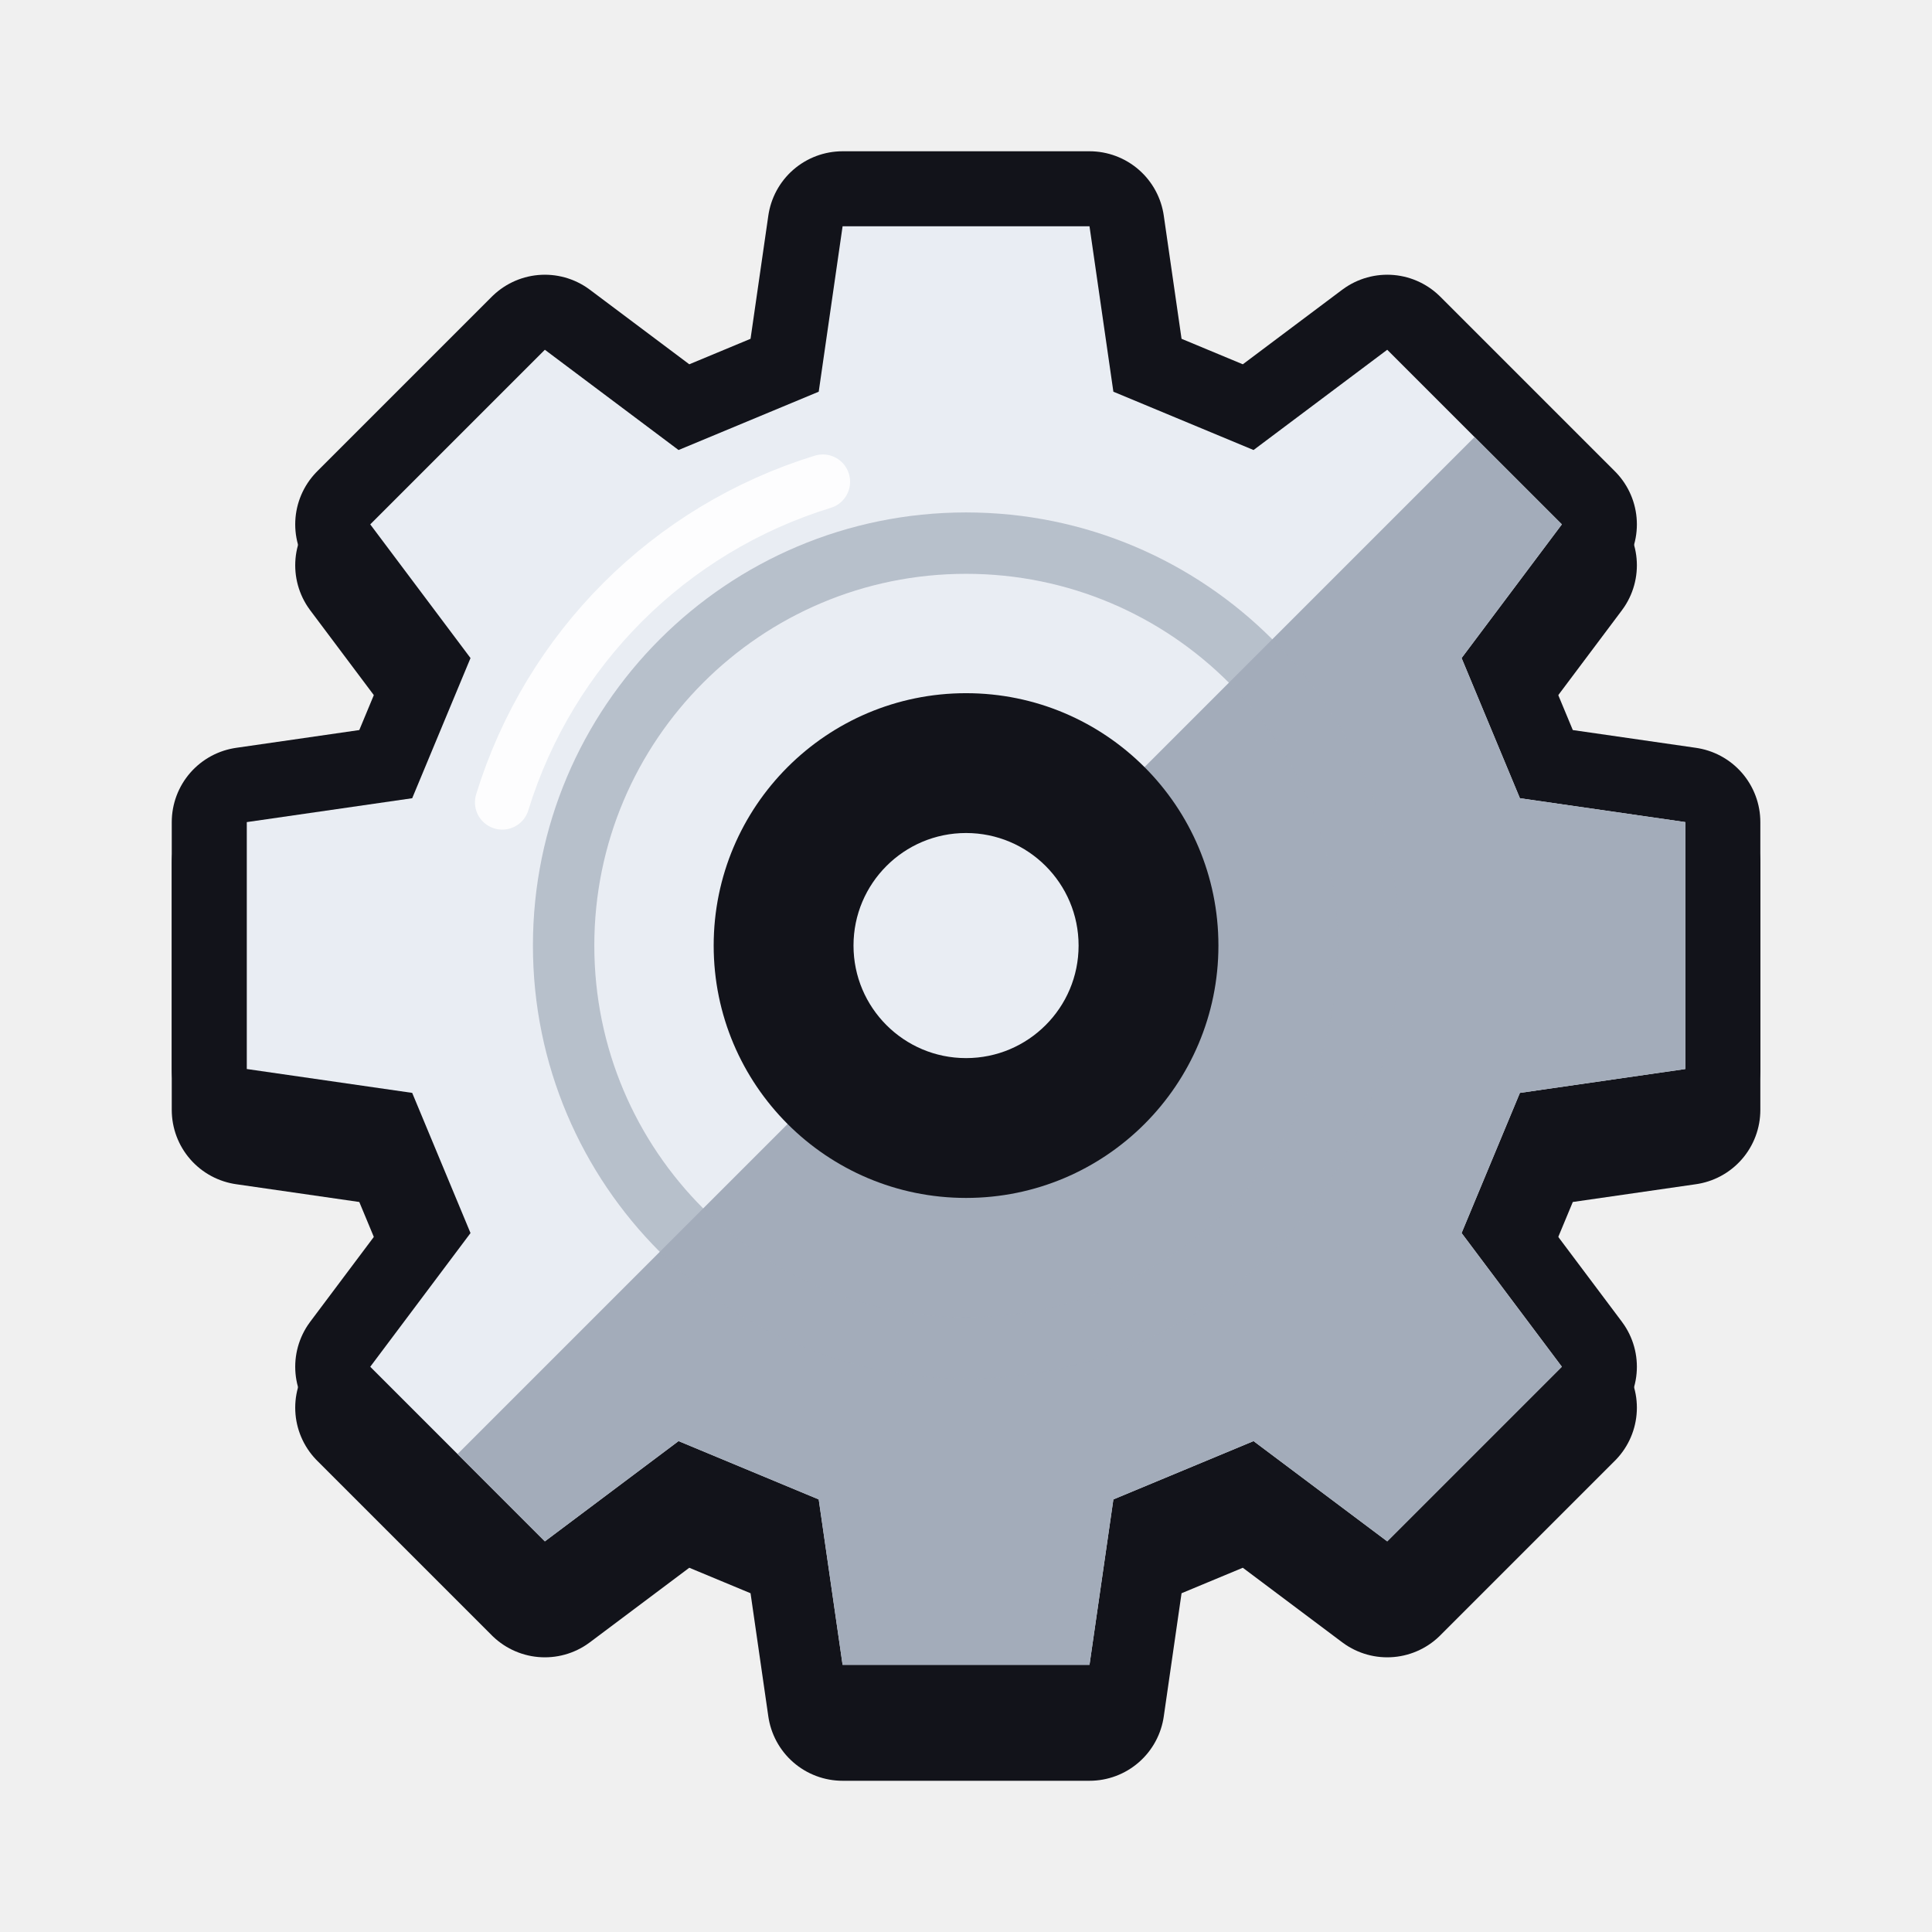
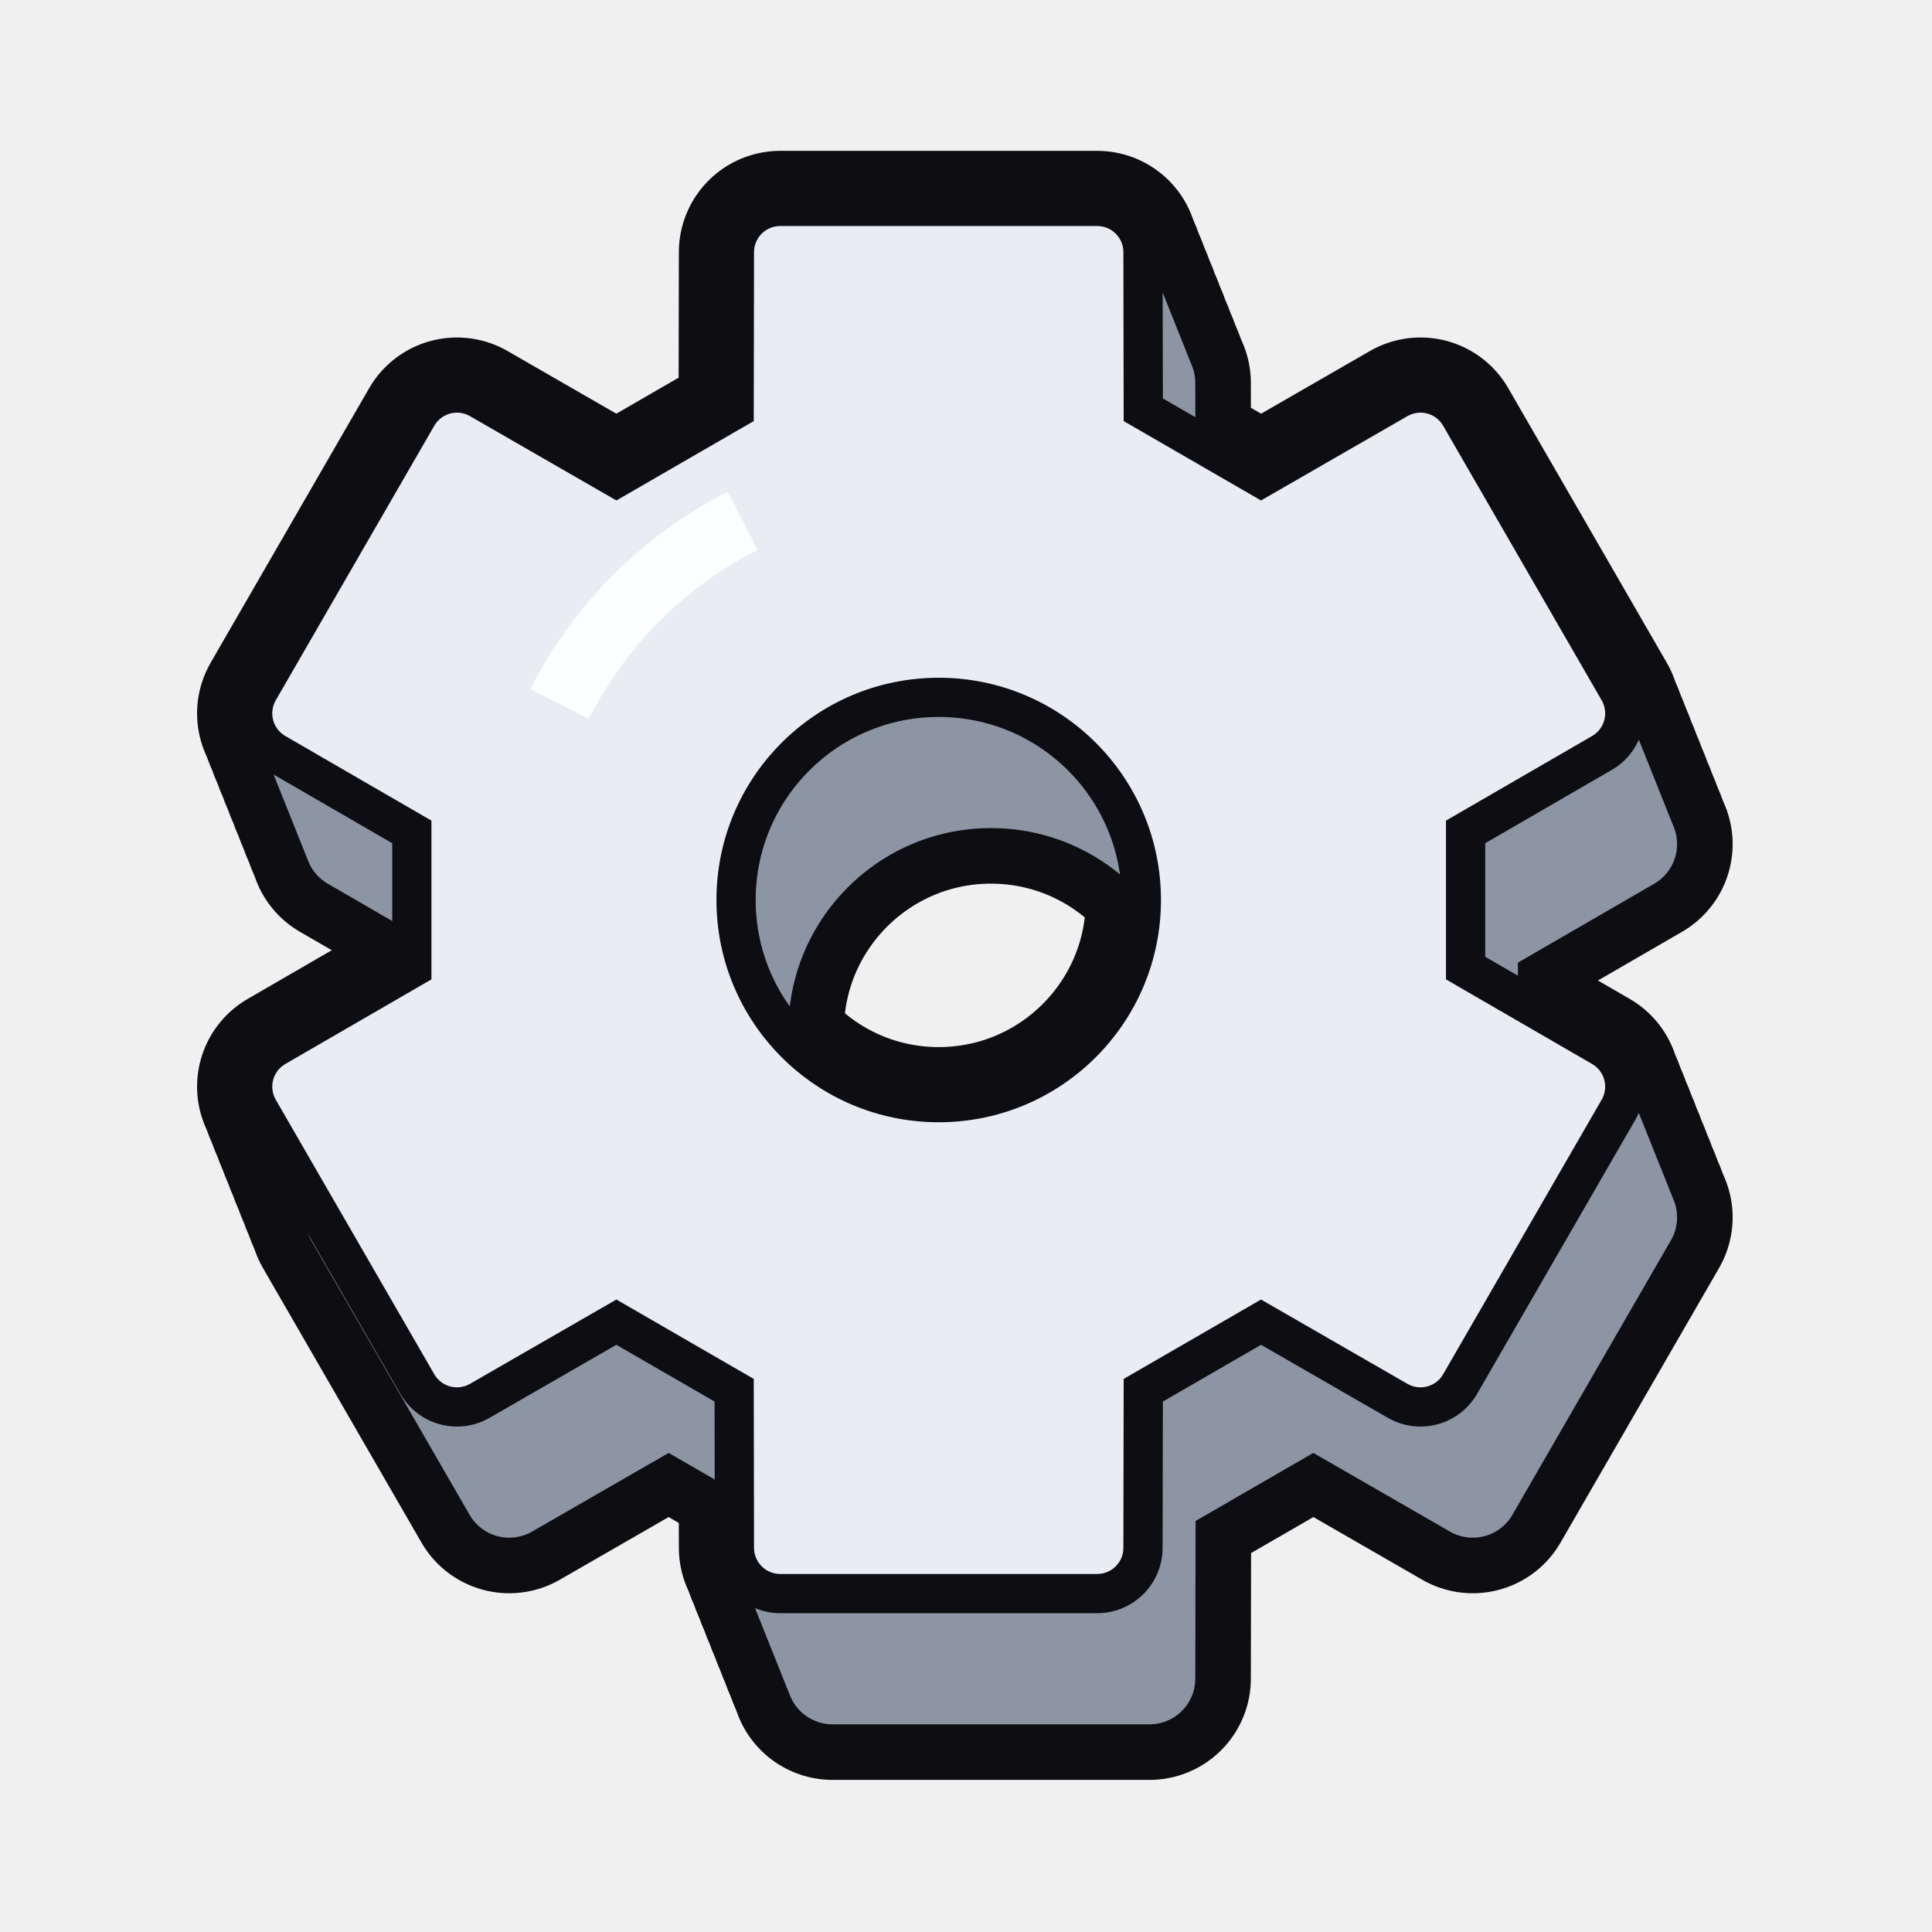
<svg xmlns="http://www.w3.org/2000/svg" viewBox="0 0 512 512" width="512" height="512">
-   <g id="fit" transform="translate(24.64 19.21) scale(0.9038)">
-     <g fill="#12131A" stroke="#12131A" stroke-width="44" stroke-linejoin="round" stroke-linecap="round">
-       <g transform="translate(0 12)">
-         <path d="M212.8 93.6 L219.8 45.1 L292.2 45.1 L299.2 93.6 L340.3 110.7 L379.5 81.3 L430.7 132.5 L401.3 171.7 L418.4 212.8 L466.9 219.8 L466.9 292.2 L418.4 299.2 L401.3 340.3 L430.7 379.5 L379.5 430.7 L340.3 401.3 L299.2 418.4 L292.2 466.9 L219.8 466.9 L212.8 418.4 L171.7 401.3 L132.5 430.7 L81.3 379.5 L110.7 340.3 L93.6 299.2 L45.1 292.2 L45.1 219.8 L93.6 212.8 L110.7 171.7 L81.3 132.5 L132.5 81.3 L171.7 110.7 Z" />
+   <g id="fit" transform="translate(-35.52 -38.85) scale(1.1105)">
+     <g transform="translate(256 256) scale(0.78) translate(-256 -256)">
+       <g transform="translate(0.0 0)">
+         <path d="M207.4 106.1 L207.5 49.8 L304.5 49.8 L304.6 106.1 L354.6 135.0 L403.4 106.9 L451.9 190.9 L403.2 219.1 L403.2 276.9 L451.9 305.1 L403.4 389.1 L354.6 361.0 L304.6 389.9 L304.5 446.2 L207.5 446.2 L207.4 389.9 L157.4 361.0 L108.6 389.1 L60.1 305.1 L108.8 276.9 L108.8 219.1 L60.1 190.9 L108.6 106.9 L157.4 135.0 Z M180 248 A76 76 0 1 0 332 248 A76 76 0 1 0 180 248 Z" fill="#0E0E12" fill-rule="evenodd" stroke="#0E0E12" stroke-width="62" stroke-linejoin="round" />
      </g>
-       <path d="M212.8 93.6 L219.8 45.1 L292.2 45.1 L299.2 93.6 L340.3 110.7 L379.5 81.3 L430.7 132.5 L401.3 171.7 L418.4 212.8 L466.9 219.8 L466.9 292.2 L418.4 299.2 L401.3 340.3 L430.7 379.5 L379.5 430.7 L340.3 401.3 L299.2 418.4 L292.2 466.9 L219.8 466.9 L212.8 418.4 L171.7 401.3 L132.5 430.7 L81.3 379.5 L110.7 340.3 L93.6 299.2 L45.1 292.2 L45.1 219.8 L93.6 212.8 L110.7 171.7 L81.3 132.5 L132.5 81.3 L171.7 110.7 Z" />
+       <g transform="translate(1.6 4)">
+         <path d="M207.4 106.1 L207.5 49.8 L304.5 49.8 L304.6 106.1 L354.6 135.0 L403.4 106.9 L451.9 190.9 L403.2 219.1 L403.2 276.9 L451.9 305.1 L403.4 389.1 L354.6 361.0 L304.6 389.9 L304.5 446.2 L207.5 446.2 L207.4 389.9 L157.4 361.0 L108.6 389.1 L60.1 305.1 L108.8 276.9 L108.8 219.1 L60.1 190.9 L108.6 106.9 L157.4 135.0 Z M180 248 A76 76 0 1 0 332 248 A76 76 0 1 0 180 248 Z" fill="#0E0E12" fill-rule="evenodd" stroke="#0E0E12" stroke-width="62" stroke-linejoin="round" />
+       </g>
+       <g transform="translate(3.2 8)">
+         <path d="M207.4 106.1 L207.5 49.8 L304.5 49.8 L304.6 106.1 L354.6 135.0 L403.4 106.9 L451.9 190.9 L403.2 219.1 L403.2 276.9 L451.9 305.1 L403.4 389.1 L354.6 361.0 L304.6 389.9 L304.5 446.2 L207.5 446.2 L207.4 389.9 L157.4 361.0 L108.6 389.1 L60.1 305.1 L108.8 276.9 L108.8 219.1 L60.1 190.9 L108.6 106.9 L157.4 135.0 Z M180 248 A76 76 0 1 0 332 248 A76 76 0 1 0 180 248 Z" fill="#0E0E12" fill-rule="evenodd" stroke="#0E0E12" stroke-width="62" stroke-linejoin="round" />
+       </g>
+       <g transform="translate(4.8 12)">
+         <path d="M207.4 106.1 L207.5 49.8 L304.5 49.8 L304.6 106.1 L354.6 135.0 L403.4 106.9 L451.9 190.9 L403.2 219.1 L403.2 276.9 L451.9 305.1 L403.4 389.1 L354.6 361.0 L304.6 389.9 L304.5 446.2 L207.5 446.2 L207.4 389.9 L157.4 361.0 L108.6 389.1 L60.1 305.1 L108.8 276.9 L108.8 219.1 L60.1 190.9 L108.6 106.9 L157.4 135.0 Z M180 248 A76 76 0 1 0 332 248 A76 76 0 1 0 180 248 Z" fill="#0E0E12" fill-rule="evenodd" stroke="#0E0E12" stroke-width="62" stroke-linejoin="round" />
+       </g>
+       <g transform="translate(6.4 16)">
+         <path d="M207.4 106.1 L207.5 49.8 L304.5 49.8 L304.6 106.1 L354.6 135.0 L403.4 106.9 L451.9 190.9 L403.2 219.1 L403.2 276.9 L451.9 305.1 L403.4 389.1 L354.6 361.0 L304.6 389.9 L304.5 446.2 L207.5 446.2 L207.4 389.9 L157.4 361.0 L108.6 389.1 L60.1 305.1 L108.8 276.9 L108.8 219.1 L60.1 190.9 L108.6 106.9 L157.4 135.0 Z M180 248 A76 76 0 1 0 332 248 A76 76 0 1 0 180 248 Z" fill="#0E0E12" fill-rule="evenodd" stroke="#0E0E12" stroke-width="62" stroke-linejoin="round" />
+       </g>
+       <g transform="translate(8.0 20)">
+         <path d="M207.4 106.1 L207.5 49.8 L304.5 49.8 L304.6 106.1 L354.6 135.0 L403.4 106.9 L451.9 190.9 L403.2 219.1 L403.2 276.9 L451.9 305.1 L403.4 389.1 L354.6 361.0 L304.6 389.9 L304.5 446.2 L207.5 446.2 L207.4 389.9 L157.4 361.0 L108.6 389.1 L60.1 305.1 L108.8 276.9 L108.8 219.1 L60.1 190.9 L108.6 106.9 L157.4 135.0 Z M180 248 A76 76 0 1 0 332 248 A76 76 0 1 0 180 248 Z" fill="#0E0E12" fill-rule="evenodd" stroke="#0E0E12" stroke-width="62" stroke-linejoin="round" />
+       </g>
+       <g transform="translate(9.6 24)">
+         <path d="M207.4 106.1 L207.5 49.8 L304.5 49.8 L304.6 106.1 L354.6 135.0 L403.4 106.9 L451.9 190.9 L403.2 219.1 L403.2 276.9 L451.9 305.1 L403.4 389.1 L354.6 361.0 L304.6 389.9 L304.5 446.2 L207.5 446.2 L207.4 389.9 L157.4 361.0 L108.6 389.1 L60.1 305.1 L108.8 276.9 L108.8 219.1 L60.1 190.9 L108.6 106.9 L157.4 135.0 Z M180 248 A76 76 0 1 0 332 248 A76 76 0 1 0 180 248 Z" fill="#0E0E12" fill-rule="evenodd" stroke="#0E0E12" stroke-width="62" stroke-linejoin="round" />
+       </g>
+       <g transform="translate(11.2 28)">
+         <path d="M207.4 106.1 L207.5 49.8 L304.5 49.8 L304.6 106.1 L354.6 135.0 L403.4 106.9 L451.9 190.9 L403.2 219.1 L403.2 276.9 L451.9 305.1 L403.4 389.1 L354.6 361.0 L304.6 389.9 L304.5 446.2 L207.5 446.2 L207.4 389.9 L157.4 361.0 L108.6 389.1 L60.1 305.1 L108.8 276.9 L108.8 219.1 L60.1 190.9 L108.6 106.9 L157.4 135.0 Z M180 248 A76 76 0 1 0 332 248 A76 76 0 1 0 180 248 Z" fill="#0E0E12" fill-rule="evenodd" stroke="#0E0E12" stroke-width="62" stroke-linejoin="round" />
+       </g>
+       <g transform="translate(12.8 32)">
+         <path d="M207.4 106.1 L207.5 49.8 L304.5 49.8 L304.6 106.1 L354.6 135.0 L403.4 106.9 L451.9 190.9 L403.2 219.1 L403.2 276.9 L451.9 305.1 L403.4 389.1 L354.6 361.0 L304.6 389.9 L304.5 446.2 L207.5 446.2 L207.4 389.9 L157.4 361.0 L108.6 389.1 L60.1 305.1 L108.8 276.9 L108.8 219.1 L60.1 190.9 L108.6 106.9 L157.4 135.0 Z M180 248 A76 76 0 1 0 332 248 A76 76 0 1 0 180 248 Z" fill="#0E0E12" fill-rule="evenodd" stroke="#0E0E12" stroke-width="62" stroke-linejoin="round" />
+       </g>
+       <g transform="translate(14.4 36)">
+         <path d="M207.4 106.1 L207.5 49.8 L304.5 49.8 L304.6 106.1 L354.6 135.0 L403.4 106.9 L451.9 190.9 L403.2 219.1 L403.2 276.9 L451.9 305.1 L403.4 389.1 L354.6 361.0 L304.6 389.9 L304.5 446.2 L207.5 446.2 L207.4 389.9 L157.4 361.0 L108.6 389.1 L60.1 305.1 L108.8 276.9 L108.8 219.1 L60.1 190.9 L108.6 106.9 L157.4 135.0 Z M180 248 A76 76 0 1 0 332 248 A76 76 0 1 0 180 248 Z" fill="#0E0E12" fill-rule="evenodd" stroke="#0E0E12" stroke-width="62" stroke-linejoin="round" />
+       </g>
+       <g transform="translate(16.0 40)">
+         <path d="M207.4 106.1 L207.5 49.8 L304.5 49.8 L304.6 106.1 L354.6 135.0 L403.4 106.9 L451.9 190.9 L403.2 219.1 L403.2 276.9 L451.9 305.1 L403.4 389.1 L354.6 361.0 L304.6 389.9 L304.5 446.2 L207.5 446.2 L207.4 389.9 L157.4 361.0 L108.6 389.1 L60.1 305.1 L108.8 276.9 L108.8 219.1 L60.1 190.9 L108.6 106.9 L157.4 135.0 Z M180 248 A76 76 0 1 0 332 248 A76 76 0 1 0 180 248 Z" fill="#0E0E12" fill-rule="evenodd" stroke="#0E0E12" stroke-width="62" stroke-linejoin="round" />
+       </g>
+       <g transform="translate(16.0 40)">
+         <path d="M207.4 106.1 L207.5 49.8 L304.5 49.8 L304.6 106.1 L354.6 135.0 L403.4 106.9 L451.9 190.9 L403.2 219.1 L403.2 276.9 L451.9 305.1 L403.4 389.1 L354.6 361.0 L304.6 389.9 L304.5 446.2 L207.5 446.2 L207.4 389.9 L157.4 361.0 L108.6 389.1 L60.1 305.1 L108.8 276.9 L108.8 219.1 L60.1 190.9 L108.6 106.9 L157.4 135.0 Z M180 248 A76 76 0 1 0 332 248 A76 76 0 1 0 180 248 Z" fill="#8C95A4" fill-rule="evenodd" stroke="#8C95A4" stroke-width="28" stroke-linejoin="round" />
+       </g>
+       <g transform="translate(15.2 38)">
+         <path d="M207.4 106.1 L207.5 49.8 L304.5 49.8 L304.6 106.1 L354.6 135.0 L403.4 106.9 L451.9 190.9 L403.2 219.1 L403.2 276.9 L451.9 305.1 L403.4 389.1 L354.6 361.0 L304.6 389.9 L304.5 446.2 L207.5 446.2 L207.4 389.9 L157.4 361.0 L108.6 389.1 L60.1 305.1 L108.8 276.9 L108.8 219.1 L60.1 190.9 L108.6 106.9 L157.4 135.0 Z M180 248 A76 76 0 1 0 332 248 A76 76 0 1 0 180 248 Z" fill="#8C95A4" fill-rule="evenodd" stroke="#8C95A4" stroke-width="28" stroke-linejoin="round" />
+       </g>
+       <g transform="translate(14.4 36)">
+         <path d="M207.4 106.1 L207.5 49.8 L304.5 49.8 L304.6 106.1 L354.6 135.0 L403.4 106.9 L451.9 190.9 L403.2 219.1 L403.2 276.9 L451.9 305.1 L403.4 389.1 L354.6 361.0 L304.6 389.9 L304.5 446.2 L207.5 446.2 L207.4 389.9 L157.4 361.0 L108.6 389.1 L60.1 305.1 L108.8 276.9 L108.8 219.1 L60.1 190.9 L108.6 106.9 L157.4 135.0 Z M180 248 A76 76 0 1 0 332 248 A76 76 0 1 0 180 248 Z" fill="#8C95A4" fill-rule="evenodd" stroke="#8C95A4" stroke-width="28" stroke-linejoin="round" />
+       </g>
+       <g transform="translate(13.6 34)">
+         <path d="M207.4 106.1 L207.5 49.8 L304.5 49.8 L304.6 106.1 L354.6 135.0 L403.4 106.9 L451.9 190.9 L403.2 219.1 L403.2 276.9 L451.9 305.1 L403.4 389.1 L354.6 361.0 L304.6 389.9 L304.5 446.2 L207.5 446.2 L207.4 389.9 L157.4 361.0 L108.6 389.1 L60.1 305.1 L108.8 276.9 L108.8 219.1 L60.1 190.9 L108.6 106.9 L157.4 135.0 Z M180 248 A76 76 0 1 0 332 248 A76 76 0 1 0 180 248 Z" fill="#8C95A4" fill-rule="evenodd" stroke="#8C95A4" stroke-width="28" stroke-linejoin="round" />
+       </g>
+       <g transform="translate(12.8 32)">
+         <path d="M207.4 106.1 L207.5 49.8 L304.5 49.8 L304.6 106.1 L354.6 135.0 L403.4 106.9 L451.9 190.9 L403.2 219.1 L403.2 276.9 L451.9 305.1 L403.4 389.1 L354.6 361.0 L304.6 389.9 L304.5 446.2 L207.5 446.2 L207.4 389.9 L157.4 361.0 L108.6 389.1 L60.1 305.1 L108.8 276.9 L108.8 219.1 L60.1 190.9 L108.6 106.9 L157.4 135.0 Z M180 248 A76 76 0 1 0 332 248 A76 76 0 1 0 180 248 Z" fill="#8C95A4" fill-rule="evenodd" stroke="#8C95A4" stroke-width="28" stroke-linejoin="round" />
+       </g>
+       <g transform="translate(12.0 30)">
+         <path d="M207.4 106.1 L207.5 49.8 L304.5 49.8 L304.6 106.1 L354.6 135.0 L403.4 106.9 L451.9 190.9 L403.2 219.1 L403.2 276.9 L451.9 305.1 L403.4 389.1 L354.6 361.0 L304.6 389.9 L304.5 446.2 L207.5 446.2 L207.4 389.9 L157.4 361.0 L108.6 389.1 L60.1 305.1 L108.8 276.9 L108.8 219.1 L60.1 190.9 L108.6 106.9 L157.4 135.0 Z M180 248 A76 76 0 1 0 332 248 A76 76 0 1 0 180 248 Z" fill="#8C95A4" fill-rule="evenodd" stroke="#8C95A4" stroke-width="28" stroke-linejoin="round" />
+       </g>
+       <g transform="translate(11.2 28)">
+         <path d="M207.4 106.1 L207.5 49.8 L304.5 49.8 L304.6 106.1 L354.6 135.0 L403.4 106.9 L451.9 190.9 L403.2 219.1 L403.2 276.9 L451.9 305.1 L403.4 389.1 L354.6 361.0 L304.6 389.9 L304.5 446.2 L207.5 446.2 L207.4 389.9 L157.4 361.0 L108.6 389.1 L60.1 305.1 L108.8 276.9 L108.8 219.1 L60.1 190.9 L108.6 106.9 L157.4 135.0 Z M180 248 A76 76 0 1 0 332 248 A76 76 0 1 0 180 248 Z" fill="#8C95A4" fill-rule="evenodd" stroke="#8C95A4" stroke-width="28" stroke-linejoin="round" />
+       </g>
+       <g transform="translate(10.4 26)">
+         <path d="M207.4 106.1 L207.5 49.8 L304.5 49.8 L304.6 106.1 L354.6 135.0 L403.4 106.9 L451.9 190.9 L403.2 219.1 L403.2 276.9 L451.9 305.1 L403.4 389.1 L354.6 361.0 L304.6 389.9 L304.5 446.2 L207.5 446.2 L207.4 389.9 L157.4 361.0 L108.6 389.1 L60.1 305.1 L108.8 276.9 L108.8 219.1 L60.1 190.9 L108.6 106.9 L157.4 135.0 Z M180 248 A76 76 0 1 0 332 248 A76 76 0 1 0 180 248 Z" fill="#8C95A4" fill-rule="evenodd" stroke="#8C95A4" stroke-width="28" stroke-linejoin="round" />
+       </g>
+       <g transform="translate(9.6 24)">
+         <path d="M207.4 106.1 L207.5 49.8 L304.5 49.8 L304.6 106.1 L354.6 135.0 L403.4 106.9 L451.9 190.9 L403.2 219.1 L403.2 276.9 L451.9 305.1 L403.4 389.1 L354.6 361.0 L304.6 389.9 L304.5 446.2 L207.5 446.2 L207.4 389.9 L157.4 361.0 L108.6 389.1 L60.1 305.1 L108.8 276.9 L108.8 219.1 L60.1 190.9 L108.6 106.9 L157.4 135.0 Z M180 248 A76 76 0 1 0 332 248 A76 76 0 1 0 180 248 Z" fill="#8C95A4" fill-rule="evenodd" stroke="#8C95A4" stroke-width="28" stroke-linejoin="round" />
+       </g>
+       <g transform="translate(8.8 22)">
+         <path d="M207.4 106.1 L207.5 49.8 L304.5 49.8 L304.6 106.1 L354.6 135.0 L403.4 106.9 L451.9 190.9 L403.2 219.1 L403.2 276.9 L451.9 305.1 L403.4 389.1 L354.6 361.0 L304.6 389.9 L304.5 446.2 L207.5 446.2 L207.4 389.9 L157.4 361.0 L108.6 389.1 L60.1 305.1 L108.8 276.9 L108.8 219.1 L60.1 190.9 L108.6 106.9 L157.4 135.0 Z M180 248 A76 76 0 1 0 332 248 A76 76 0 1 0 180 248 Z" fill="#8C95A4" fill-rule="evenodd" stroke="#8C95A4" stroke-width="28" stroke-linejoin="round" />
+       </g>
+       <g transform="translate(8.0 20)">
+         <path d="M207.4 106.1 L207.5 49.8 L304.5 49.8 L304.6 106.1 L354.6 135.0 L403.4 106.9 L451.9 190.9 L403.2 219.1 L403.2 276.9 L451.9 305.1 L403.4 389.1 L354.6 361.0 L304.6 389.9 L304.5 446.2 L207.5 446.2 L207.4 389.9 L157.4 361.0 L108.6 389.1 L60.1 305.1 L108.8 276.9 L108.8 219.1 L60.1 190.9 L108.6 106.9 L157.4 135.0 Z M180 248 A76 76 0 1 0 332 248 A76 76 0 1 0 180 248 Z" fill="#8C95A4" fill-rule="evenodd" stroke="#8C95A4" stroke-width="28" stroke-linejoin="round" />
+       </g>
+       <g transform="translate(7.2 18)">
+         <path d="M207.4 106.1 L207.5 49.8 L304.5 49.8 L304.6 106.1 L354.6 135.0 L403.4 106.9 L451.9 190.9 L403.2 219.1 L403.2 276.9 L451.9 305.1 L403.4 389.1 L354.6 361.0 L304.6 389.9 L304.5 446.2 L207.5 446.2 L207.4 389.9 L157.4 361.0 L108.6 389.1 L60.1 305.1 L108.8 276.9 L108.8 219.1 L60.1 190.9 L108.6 106.9 L157.4 135.0 Z M180 248 A76 76 0 1 0 332 248 A76 76 0 1 0 180 248 Z" fill="#8C95A4" fill-rule="evenodd" stroke="#8C95A4" stroke-width="28" stroke-linejoin="round" />
+       </g>
+       <g transform="translate(6.4 16)">
+         <path d="M207.4 106.1 L207.5 49.8 L304.5 49.8 L304.6 106.1 L354.6 135.0 L403.4 106.9 L451.9 190.9 L403.2 219.1 L403.2 276.9 L451.9 305.1 L403.4 389.1 L354.6 361.0 L304.6 389.9 L304.5 446.2 L207.5 446.2 L207.4 389.9 L157.4 361.0 L108.6 389.1 L60.1 305.1 L108.8 276.9 L108.8 219.1 L60.1 190.9 L108.6 106.9 L157.4 135.0 Z M180 248 A76 76 0 1 0 332 248 A76 76 0 1 0 180 248 Z" fill="#8C95A4" fill-rule="evenodd" stroke="#8C95A4" stroke-width="28" stroke-linejoin="round" />
+       </g>
+       <g transform="translate(5.6 14)">
+         <path d="M207.4 106.1 L207.5 49.8 L304.5 49.8 L304.6 106.1 L354.6 135.0 L403.4 106.9 L451.9 190.9 L403.2 219.1 L403.2 276.9 L451.9 305.1 L403.4 389.1 L354.6 361.0 L304.6 389.9 L304.5 446.2 L207.5 446.2 L207.4 389.9 L157.4 361.0 L108.6 389.1 L60.1 305.1 L108.8 276.9 L108.8 219.1 L60.1 190.9 L108.6 106.9 L157.4 135.0 Z M180 248 A76 76 0 1 0 332 248 A76 76 0 1 0 180 248 Z" fill="#8C95A4" fill-rule="evenodd" stroke="#8C95A4" stroke-width="28" stroke-linejoin="round" />
+       </g>
+       <g transform="translate(4.8 12)">
+         <path d="M207.4 106.1 L207.5 49.8 L304.5 49.8 L304.6 106.1 L354.6 135.0 L403.4 106.9 L451.9 190.9 L403.2 219.1 L403.2 276.9 L451.9 305.1 L403.4 389.1 L354.6 361.0 L304.6 389.9 L304.5 446.2 L207.5 446.2 L207.4 389.9 L157.4 361.0 L108.6 389.1 L60.1 305.1 L108.8 276.9 L108.8 219.1 L60.1 190.9 L108.6 106.9 L157.4 135.0 Z M180 248 A76 76 0 1 0 332 248 A76 76 0 1 0 180 248 Z" fill="#8C95A4" fill-rule="evenodd" stroke="#8C95A4" stroke-width="28" stroke-linejoin="round" />
+       </g>
+       <g transform="translate(4.0 10)">
+         <path d="M207.4 106.1 L207.5 49.8 L304.5 49.8 L304.6 106.1 L354.6 135.0 L403.4 106.9 L451.9 190.9 L403.2 219.1 L403.2 276.9 L451.9 305.1 L403.4 389.1 L354.6 361.0 L304.6 389.9 L304.5 446.2 L207.5 446.2 L207.4 389.9 L157.4 361.0 L108.6 389.1 L60.1 305.1 L108.8 276.9 L108.8 219.1 L60.1 190.9 L108.6 106.9 L157.4 135.0 Z M180 248 A76 76 0 1 0 332 248 A76 76 0 1 0 180 248 Z" fill="#8C95A4" fill-rule="evenodd" stroke="#8C95A4" stroke-width="28" stroke-linejoin="round" />
+       </g>
+       <g transform="translate(3.2 8)">
+         <path d="M207.4 106.1 L207.5 49.8 L304.5 49.8 L304.6 106.1 L354.6 135.0 L403.4 106.9 L451.9 190.9 L403.2 219.1 L403.2 276.9 L451.9 305.1 L403.4 389.1 L354.6 361.0 L304.6 389.9 L304.5 446.2 L207.5 446.2 L207.4 389.9 L157.4 361.0 L108.6 389.1 L60.1 305.1 L108.8 276.9 L108.8 219.1 L60.1 190.9 L108.6 106.9 L157.4 135.0 Z M180 248 A76 76 0 1 0 332 248 A76 76 0 1 0 180 248 Z" fill="#8C95A4" fill-rule="evenodd" stroke="#8C95A4" stroke-width="28" stroke-linejoin="round" />
+       </g>
+       <g transform="translate(2.4 6)">
+         <path d="M207.4 106.1 L207.5 49.8 L304.5 49.8 L304.6 106.1 L354.6 135.0 L403.4 106.9 L451.9 190.9 L403.2 219.1 L403.2 276.9 L451.9 305.1 L403.4 389.1 L354.6 361.0 L304.6 389.9 L304.5 446.2 L207.5 446.2 L207.4 389.9 L157.4 361.0 L108.6 389.1 L60.1 305.1 L108.8 276.9 L108.8 219.1 L60.1 190.9 L108.6 106.9 L157.4 135.0 Z M180 248 A76 76 0 1 0 332 248 A76 76 0 1 0 180 248 Z" fill="#8C95A4" fill-rule="evenodd" stroke="#8C95A4" stroke-width="28" stroke-linejoin="round" />
+       </g>
+       <g transform="translate(1.6 4)">
+         <path d="M207.4 106.1 L207.5 49.8 L304.5 49.8 L304.6 106.1 L354.6 135.0 L403.4 106.9 L451.9 190.9 L403.2 219.1 L403.2 276.9 L451.9 305.1 L403.4 389.1 L354.6 361.0 L304.6 389.9 L304.5 446.2 L207.5 446.2 L207.4 389.9 L157.4 361.0 L108.6 389.1 L60.1 305.1 L108.8 276.9 L108.8 219.1 L60.1 190.9 L108.6 106.9 L157.4 135.0 Z M180 248 A76 76 0 1 0 332 248 A76 76 0 1 0 180 248 Z" fill="#8C95A4" fill-rule="evenodd" stroke="#8C95A4" stroke-width="28" stroke-linejoin="round" />
+       </g>
+       <g transform="translate(0.8 2)">
+         <path d="M207.4 106.1 L207.5 49.8 L304.5 49.8 L304.6 106.1 L354.6 135.0 L403.4 106.9 L451.9 190.9 L403.2 219.1 L403.2 276.9 L451.9 305.1 L403.4 389.1 L354.6 361.0 L304.6 389.9 L304.5 446.2 L207.5 446.2 L207.4 389.9 L157.4 361.0 L108.6 389.1 L60.1 305.1 L108.8 276.9 L108.8 219.1 L60.1 190.9 L108.6 106.9 L157.4 135.0 Z M180 248 A76 76 0 1 0 332 248 A76 76 0 1 0 180 248 Z" fill="#8C95A4" fill-rule="evenodd" stroke="#8C95A4" stroke-width="28" stroke-linejoin="round" />
+       </g>
+       <path d="M207.4 106.1 L207.5 49.8 L304.5 49.8 L304.6 106.1 L354.6 135.0 L403.4 106.9 L451.9 190.9 L403.2 219.1 L403.2 276.9 L451.9 305.1 L403.4 389.1 L354.6 361.0 L304.6 389.9 L304.5 446.2 L207.5 446.2 L207.4 389.9 L157.4 361.0 L108.6 389.1 L60.1 305.1 L108.8 276.9 L108.8 219.1 L60.1 190.9 L108.6 106.9 L157.4 135.0 Z M180 248 A76 76 0 1 0 332 248 A76 76 0 1 0 180 248 Z" fill="#0E0E12" fill-rule="evenodd" stroke="#0E0E12" stroke-width="40" stroke-linejoin="round" />
+       <path d="M207.4 106.1 L207.5 49.8 L304.5 49.8 L304.6 106.1 L354.6 135.0 L403.4 106.9 L451.9 190.9 L403.2 219.1 L403.2 276.9 L451.9 305.1 L403.4 389.1 L354.6 361.0 L304.6 389.9 L304.5 446.2 L207.5 446.2 L207.4 389.9 L157.4 361.0 L108.6 389.1 L60.1 305.1 L108.8 276.9 L108.8 219.1 L60.1 190.9 L108.6 106.9 L157.4 135.0 Z M180 248 A76 76 0 1 0 332 248 A76 76 0 1 0 180 248 Z" fill="#E9EDF3" fill-rule="evenodd" stroke="#E9EDF3" stroke-width="16" stroke-linejoin="round" />
+       <path d="M140 188 A128 128 0 0 1 196 132" fill="none" stroke="#FFFFFF" stroke-width="20" opacity="0.92" />
    </g>
-     <defs>
-       <clipPath id="gr">
-         <path d="M212.8 93.6 L219.8 45.1 L292.2 45.1 L299.2 93.6 L340.3 110.7 L379.5 81.3 L430.7 132.5 L401.3 171.7 L418.4 212.8 L466.9 219.8 L466.9 292.2 L418.4 299.2 L401.3 340.3 L430.7 379.5 L379.5 430.7 L340.3 401.3 L299.2 418.4 L292.2 466.9 L219.8 466.9 L212.8 418.4 L171.7 401.3 L132.5 430.7 L81.3 379.5 L110.7 340.3 L93.6 299.2 L45.1 292.2 L45.1 219.8 L93.6 212.8 L110.7 171.7 L81.3 132.5 L132.5 81.3 L171.7 110.7 Z" />
-       </clipPath>
-     </defs>
-     <path d="M212.8 93.6 L219.8 45.1 L292.2 45.1 L299.2 93.6 L340.3 110.7 L379.5 81.3 L430.7 132.5 L401.3 171.7 L418.4 212.8 L466.9 219.8 L466.9 292.2 L418.4 299.2 L401.3 340.3 L430.7 379.5 L379.5 430.7 L340.3 401.3 L299.2 418.4 L292.2 466.9 L219.8 466.9 L212.8 418.4 L171.7 401.3 L132.5 430.7 L81.3 379.5 L110.7 340.3 L93.6 299.2 L45.1 292.2 L45.1 219.8 L93.6 212.8 L110.7 171.7 L81.3 132.5 L132.5 81.3 L171.7 110.7 Z" fill="#E9EDF3" />
-     <g clip-path="url(#gr)">
-       <path d="M512 0 L512 512 L0 512 Z" fill="#A3ACBA" />
-     </g>
-     <path d="M212.8 93.6 L219.8 45.1 L292.2 45.1 L299.2 93.6 L340.3 110.7 L379.5 81.3 L430.7 132.5 L401.3 171.7 L418.4 212.8 L466.9 219.8 L466.9 292.2 L418.4 299.2 L401.3 340.3 L430.7 379.5 L379.5 430.7 L340.3 401.3 L299.2 418.4 L292.2 466.9 L219.8 466.9 L212.8 418.4 L171.7 401.3 L132.5 430.7 L81.3 379.5 L110.7 340.3 L93.6 299.2 L45.1 292.2 L45.1 219.8 L93.6 212.8 L110.7 171.7 L81.3 132.5 L132.5 81.3 L171.7 110.7 Z" fill="none" stroke="#12131A" stroke-width="0" />
-     <circle cx="256" cy="256" r="118" fill="none" stroke="#A3ACBA" stroke-width="18" opacity="0.7" />
-     <circle cx="256" cy="256" r="74" fill="#12131A" />
-     <circle cx="256" cy="256" r="38" fill="#E9EDF3" stroke="#12131A" stroke-width="10" />
-     <path d="M120 214 A142 142 0 0 1 214 120" fill="none" stroke="#FFFFFF" stroke-width="16" stroke-linecap="round" opacity="0.9" />
  </g>
</svg>
